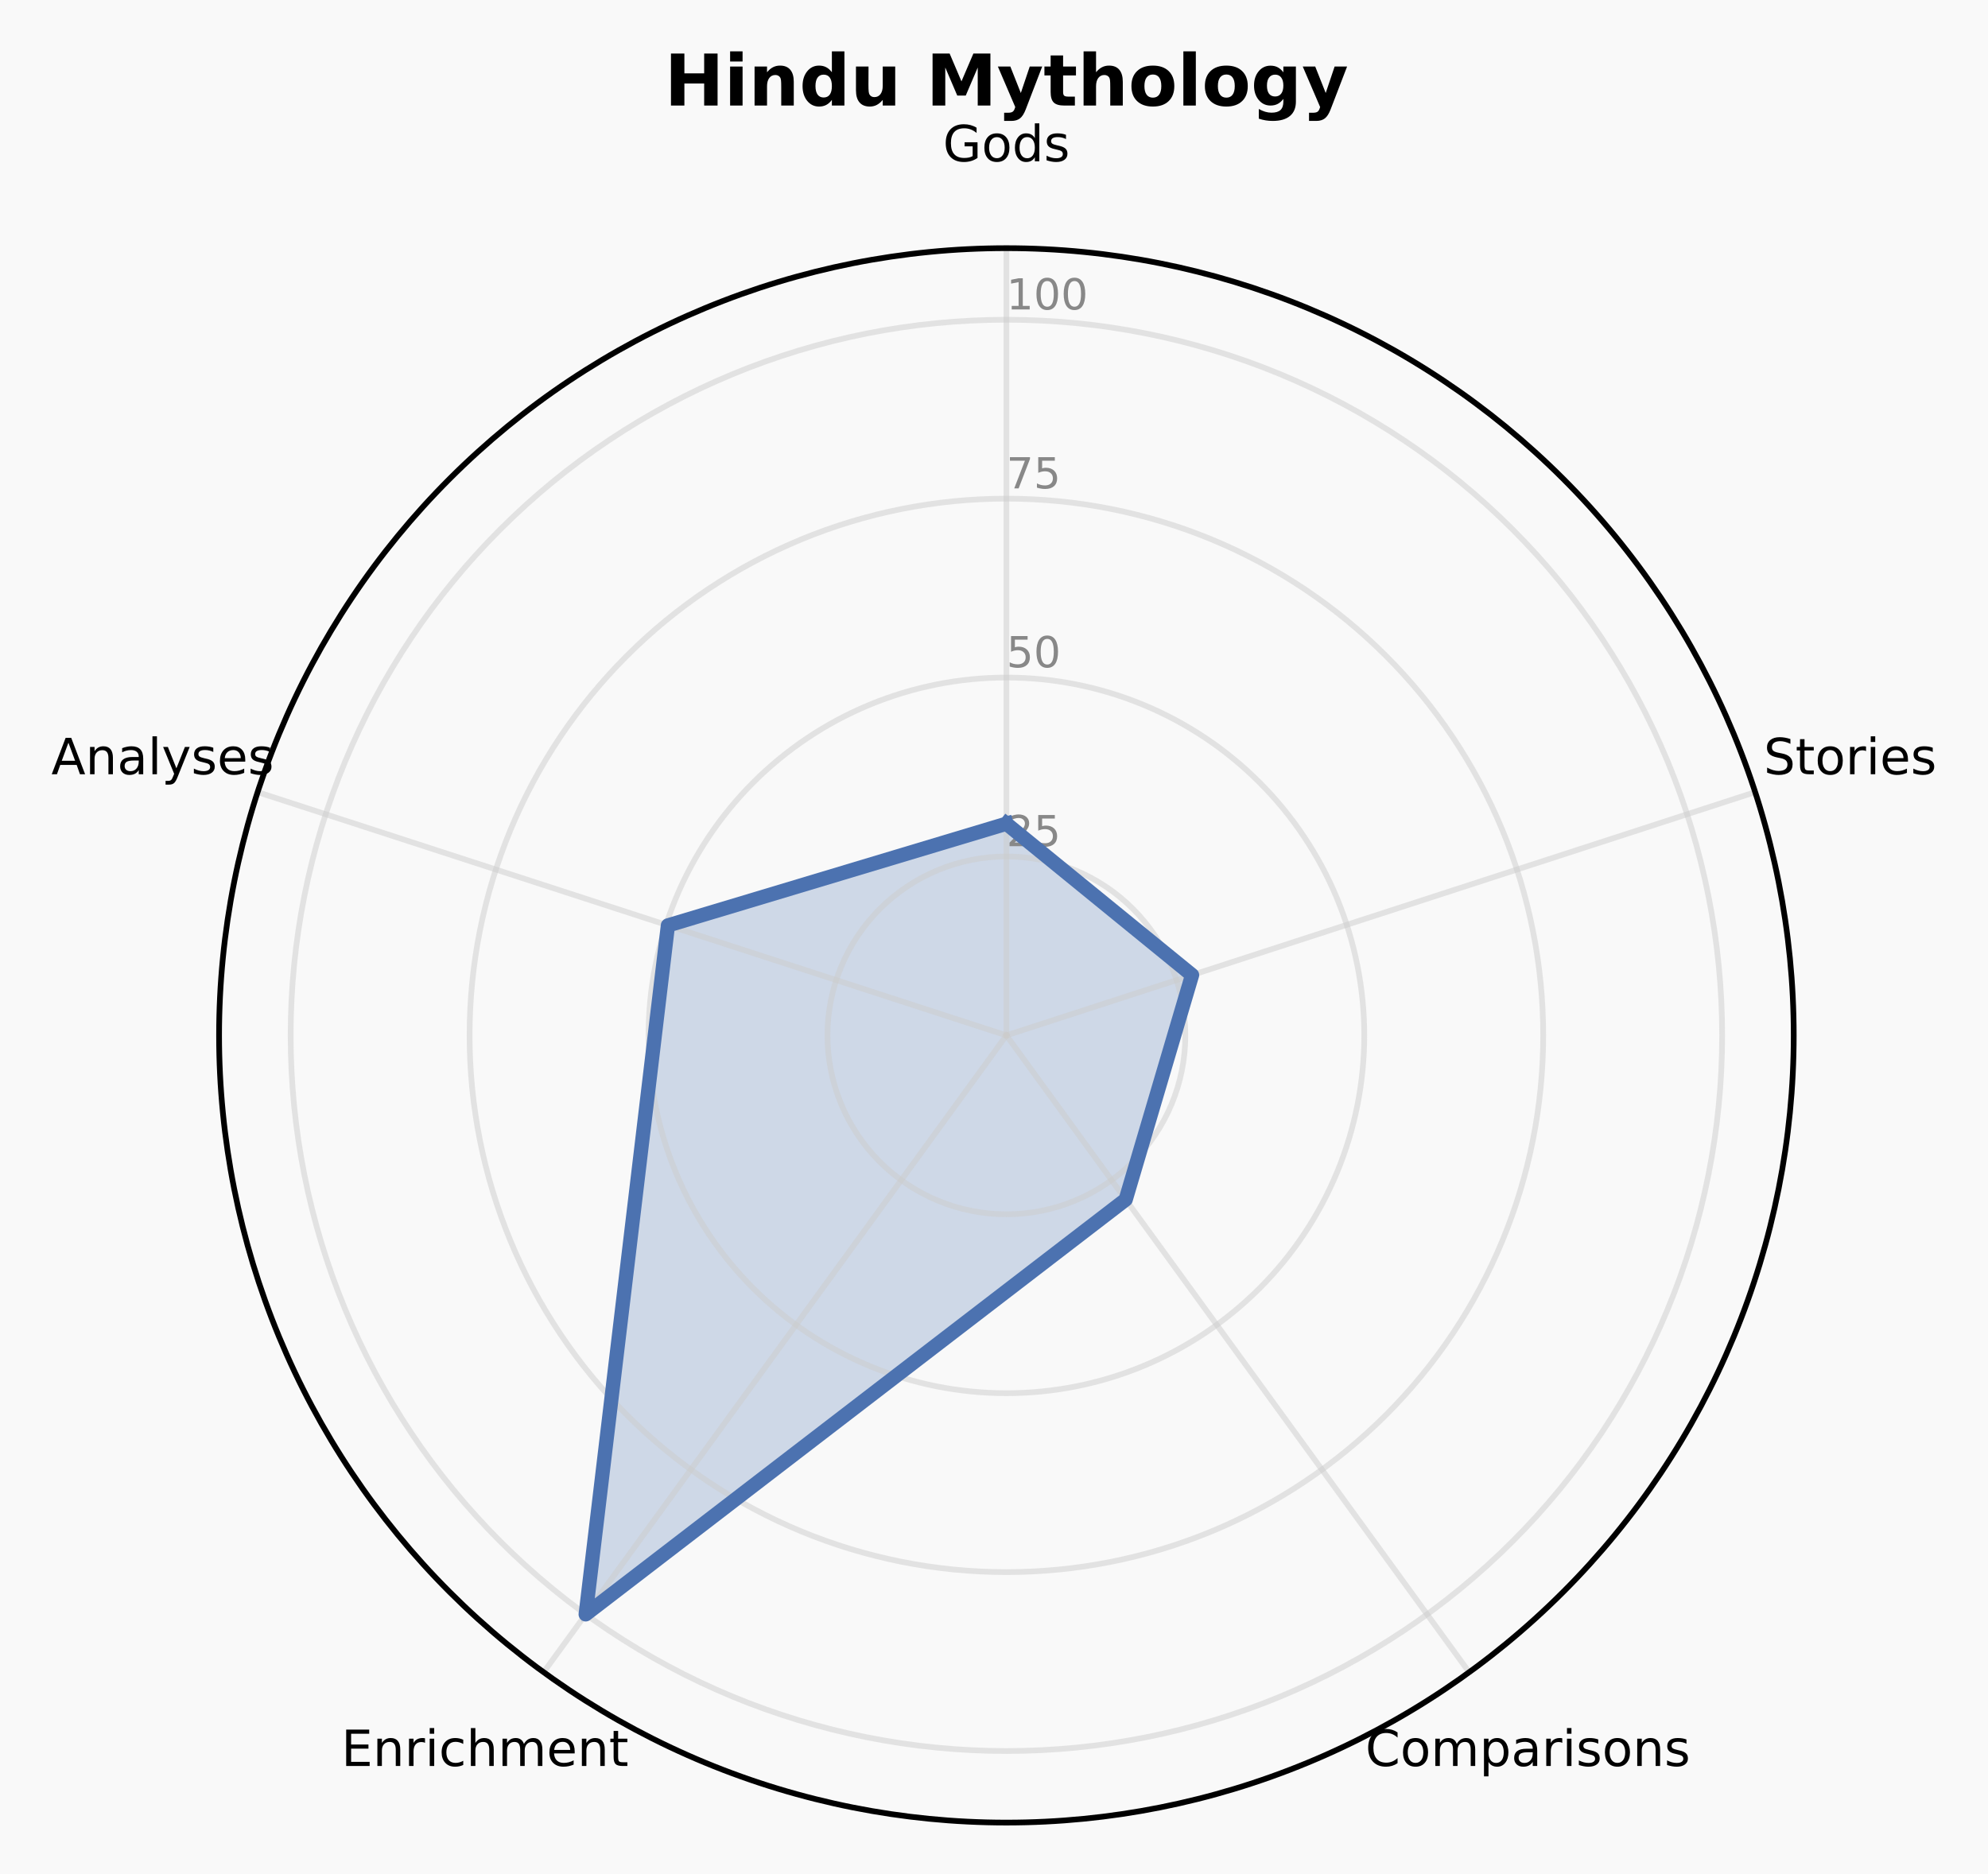
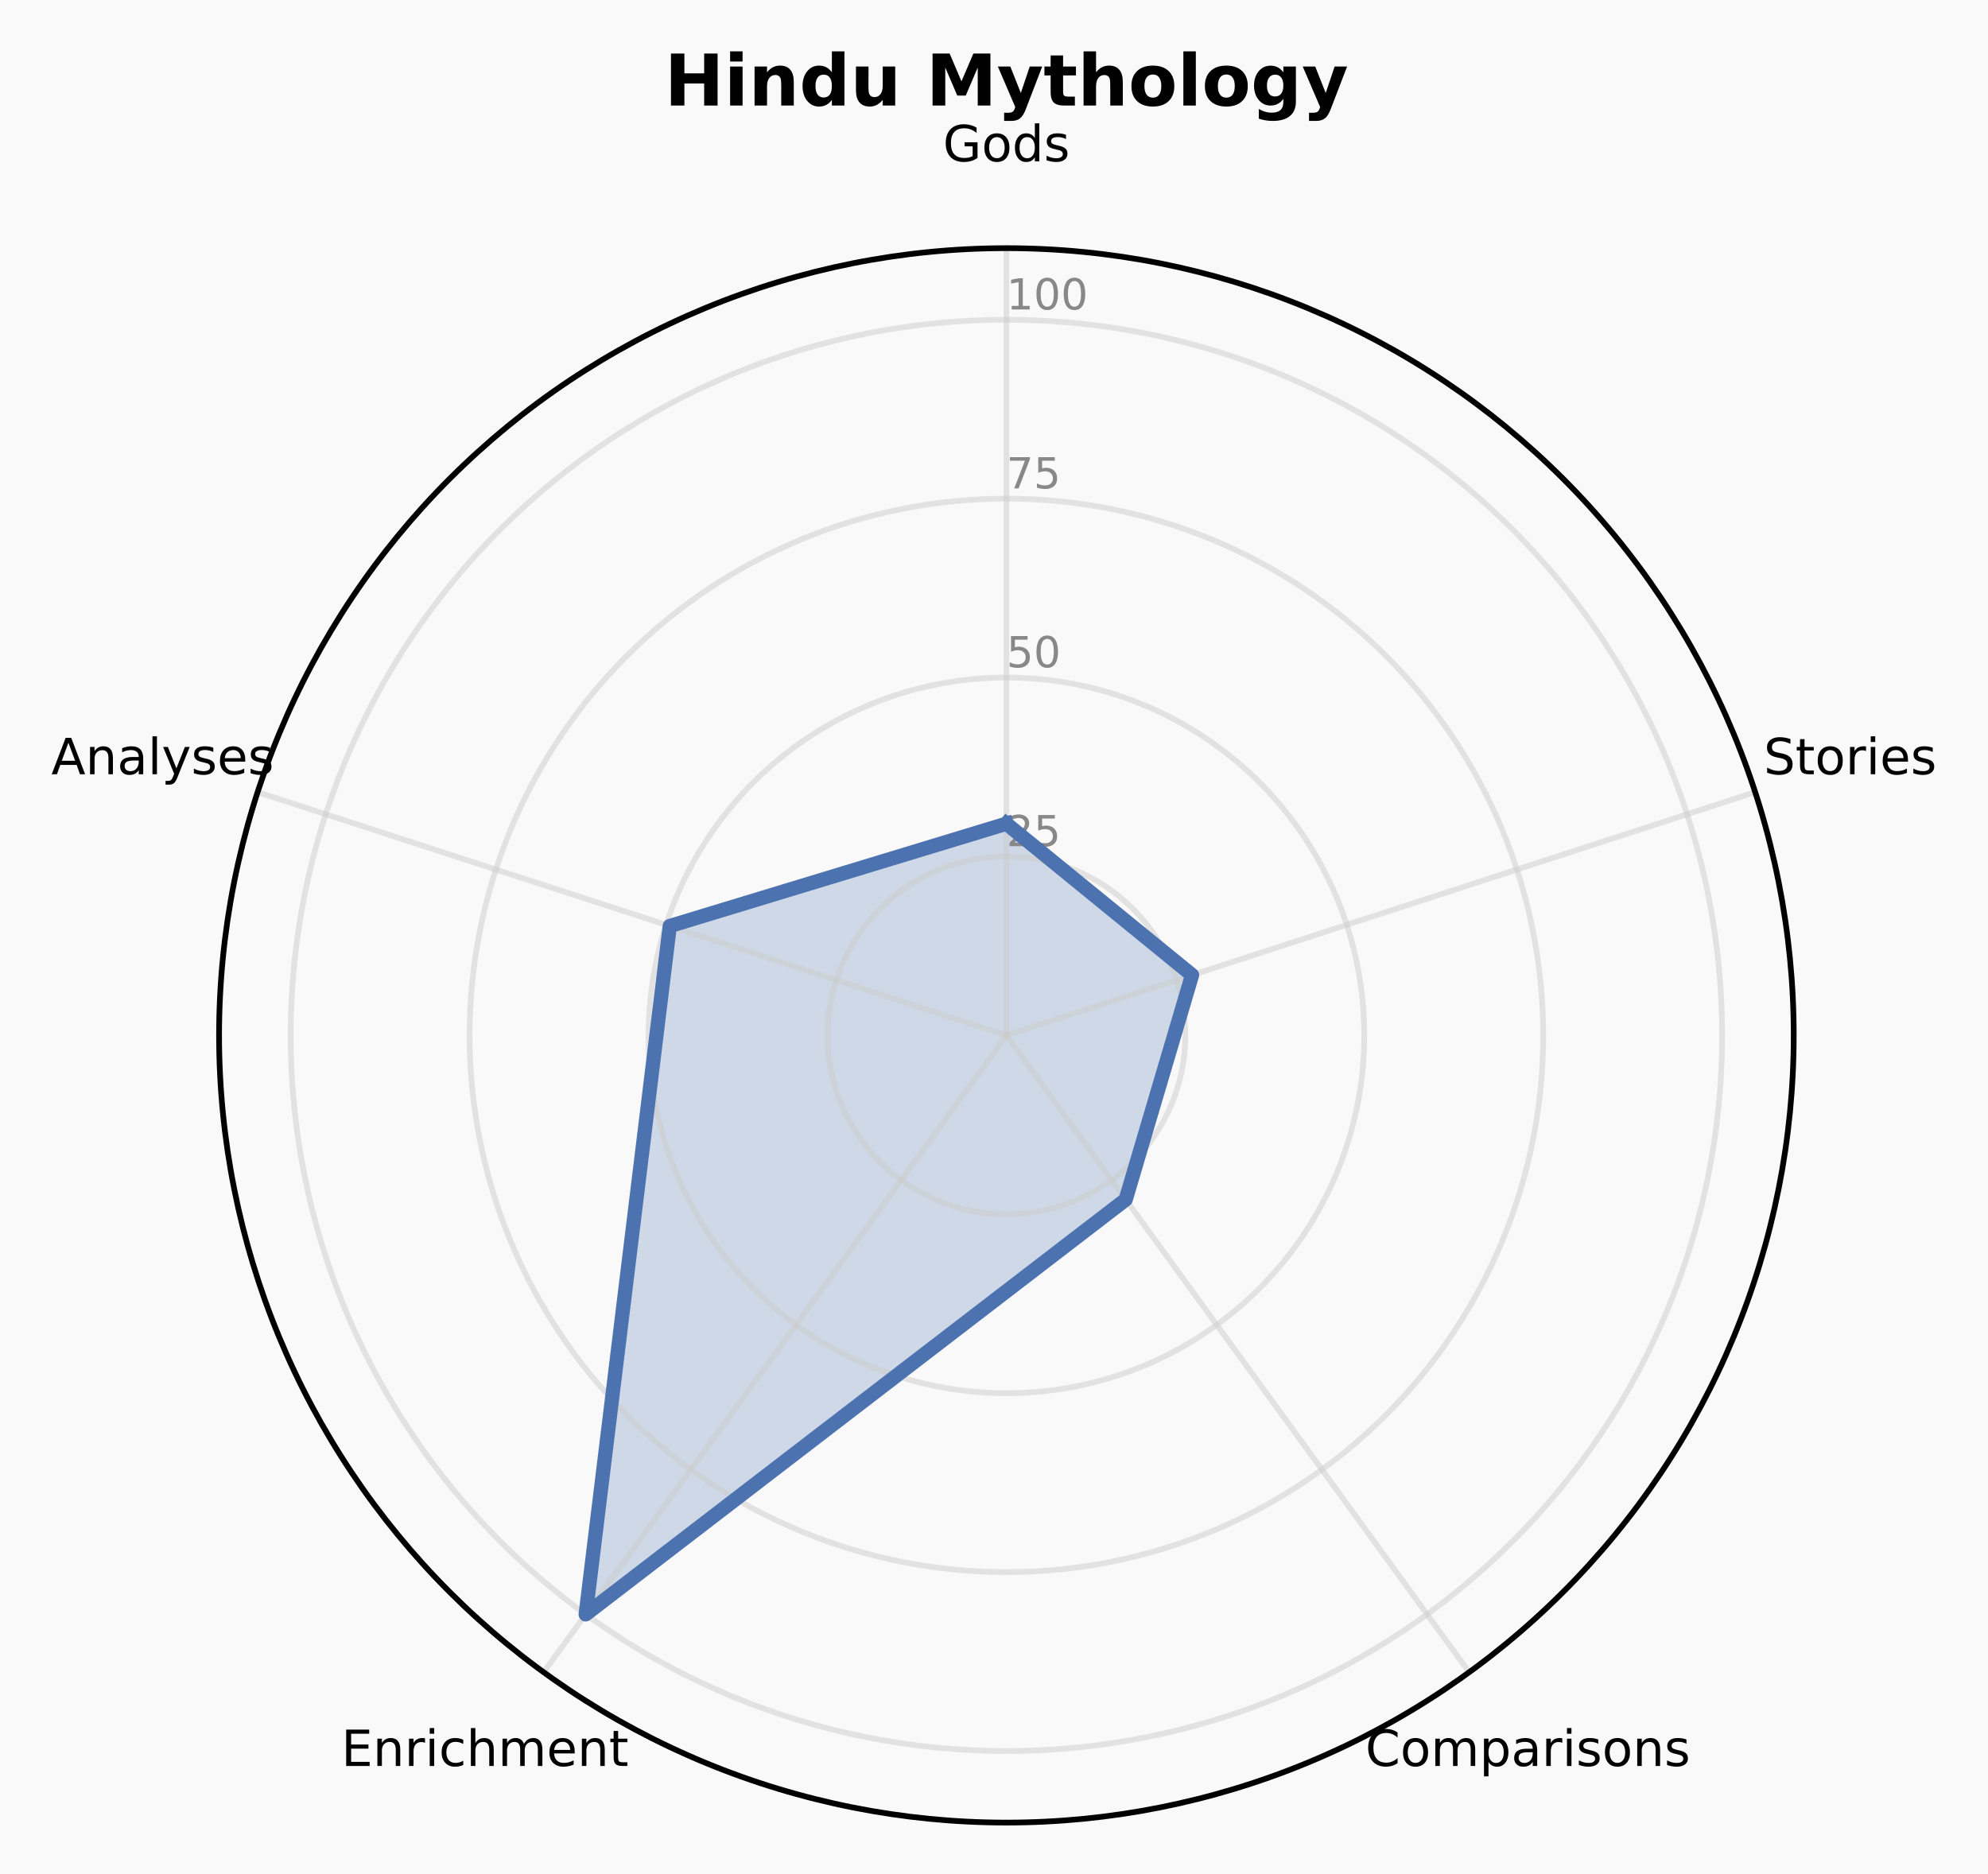
<svg xmlns="http://www.w3.org/2000/svg" xmlns:xlink="http://www.w3.org/1999/xlink" width="278.709pt" height="262.758pt" viewBox="0 0 278.709 262.758" version="1.1">
  <defs>
    <style type="text/css">*{stroke-linejoin: round; stroke-linecap: butt}</style>
  </defs>
  <g id="figure_1">
    <g id="patch_1">
      <path d="M 0 262.758  L 278.709 262.758  L 278.709 0  L 0 0  z " style="fill: #f9f9f9" />
    </g>
    <g id="axes_1">
      <g id="patch_2">
        <path d="M 251.473 145.178  C 251.473 130.683 248.618 116.329 243.071 102.938  C 237.524 89.546 229.393 77.377 219.143 67.128  C 208.894 56.878 196.725 48.748 183.334 43.201  C 169.942 37.654 155.588 34.798 141.093 34.798  C 126.598 34.798 112.244 37.654 98.853 43.201  C 85.461 48.748 73.293 56.878 63.043 67.128  C 52.794 77.377 44.663 89.546 39.116 102.938  C 33.569 116.329 30.714 130.683 30.714 145.178  C 30.714 159.673 33.569 174.027 39.116 187.418  C 44.663 200.81 52.794 212.979 63.043 223.228  C 73.293 233.478 85.461 241.609 98.853 247.155  C 112.244 252.702 126.598 255.558 141.093 255.558  C 155.588 255.558 169.942 252.702 183.334 247.155  C 196.725 241.609 208.894 233.478 219.143 223.228  C 229.393 212.979 237.524 200.81 243.071 187.418  C 248.618 174.027 251.473 159.673 251.473 145.178  M 141.093 145.178  C 141.093 145.178 141.093 145.178 141.093 145.178  C 141.093 145.178 141.093 145.178 141.093 145.178  C 141.093 145.178 141.093 145.178 141.093 145.178  C 141.093 145.178 141.093 145.178 141.093 145.178  C 141.093 145.178 141.093 145.178 141.093 145.178  C 141.093 145.178 141.093 145.178 141.093 145.178  C 141.093 145.178 141.093 145.178 141.093 145.178  C 141.093 145.178 141.093 145.178 141.093 145.178  C 141.093 145.178 141.093 145.178 141.093 145.178  C 141.093 145.178 141.093 145.178 141.093 145.178  C 141.093 145.178 141.093 145.178 141.093 145.178  C 141.093 145.178 141.093 145.178 141.093 145.178  C 141.093 145.178 141.093 145.178 141.093 145.178  C 141.093 145.178 141.093 145.178 141.093 145.178  C 141.093 145.178 141.093 145.178 141.093 145.178  C 141.093 145.178 141.093 145.178 141.093 145.178  z " style="fill: #f9f9f9" />
      </g>
      <g id="patch_3">
-         <path d="M 141.093 115.498  L 167.121 136.721  L 157.819 168.199  L 82.112 226.359  L 93.64 129.76  z " clip-path="url(#p9c1ec8822e)" style="fill: #4c72b0; opacity: 0.25; stroke: #4c72b0; stroke-linejoin: miter" />
+         <path d="M 141.093 115.498  L 167.121 136.721  L 157.819 168.199  L 82.112 226.359  L 93.901 129.844  z " clip-path="url(#p429cdd8baf)" style="fill: #4c72b0; opacity: 0.25; stroke: #4c72b0; stroke-linejoin: miter" />
      </g>
      <g id="matplotlib.axis_1">
        <g id="xtick_1">
          <g id="line2d_1">
-             <path d="M 141.093 145.178  L 141.093 34.798  " clip-path="url(#p9c1ec8822e)" style="fill: none; stroke: #cccccc; stroke-opacity: 0.5; stroke-width: 0.8; stroke-linecap: square" />
+             <path d="M 141.093 145.178  L 141.093 34.798  " clip-path="url(#p429cdd8baf)" style="fill: none; stroke: #cccccc; stroke-opacity: 0.5; stroke-width: 0.8; stroke-linecap: square" />
          </g>
          <g id="text_1">
            <g transform="translate(132.1945 22.61707) scale(0.07 -0.07)">
              <defs>
                <path id="DejaVuSans-2a" d="M 3809 666  L 3809 1919  L 2778 1919  L 2778 2438  L 4434 2438  L 4434 434  Q 4069 175 3628 42  Q 3188 -91 2688 -91  Q 1594 -91 976 548  Q 359 1188 359 2328  Q 359 3472 976 4111  Q 1594 4750 2688 4750  Q 3144 4750 3555 4637  Q 3966 4525 4313 4306  L 4313 3634  Q 3963 3931 3569 4081  Q 3175 4231 2741 4231  Q 1884 4231 1454 3753  Q 1025 3275 1025 2328  Q 1025 1384 1454 906  Q 1884 428 2741 428  Q 3075 428 3337 486  Q 3600 544 3809 666  z " transform="scale(0.015625)" />
                <path id="DejaVuSans-52" d="M 1959 3097  Q 1497 3097 1228 2736  Q 959 2375 959 1747  Q 959 1119 1226 758  Q 1494 397 1959 397  Q 2419 397 2687 759  Q 2956 1122 2956 1747  Q 2956 2369 2687 2733  Q 2419 3097 1959 3097  z M 1959 3584  Q 2709 3584 3137 3096  Q 3566 2609 3566 1747  Q 3566 888 3137 398  Q 2709 -91 1959 -91  Q 1206 -91 779 398  Q 353 888 353 1747  Q 353 2609 779 3096  Q 1206 3584 1959 3584  z " transform="scale(0.015625)" />
                <path id="DejaVuSans-47" d="M 2906 2969  L 2906 4863  L 3481 4863  L 3481 0  L 2906 0  L 2906 525  Q 2725 213 2448 61  Q 2172 -91 1784 -91  Q 1150 -91 751 415  Q 353 922 353 1747  Q 353 2572 751 3078  Q 1150 3584 1784 3584  Q 2172 3584 2448 3432  Q 2725 3281 2906 2969  z M 947 1747  Q 947 1113 1208 752  Q 1469 391 1925 391  Q 2381 391 2643 752  Q 2906 1113 2906 1747  Q 2906 2381 2643 2742  Q 2381 3103 1925 3103  Q 1469 3103 1208 2742  Q 947 2381 947 1747  z " transform="scale(0.015625)" />
                <path id="DejaVuSans-56" d="M 2834 3397  L 2834 2853  Q 2591 2978 2328 3040  Q 2066 3103 1784 3103  Q 1356 3103 1142 2972  Q 928 2841 928 2578  Q 928 2378 1081 2264  Q 1234 2150 1697 2047  L 1894 2003  Q 2506 1872 2764 1633  Q 3022 1394 3022 966  Q 3022 478 2636 193  Q 2250 -91 1575 -91  Q 1294 -91 989 -36  Q 684 19 347 128  L 347 722  Q 666 556 975 473  Q 1284 391 1588 391  Q 1994 391 2212 530  Q 2431 669 2431 922  Q 2431 1156 2273 1281  Q 2116 1406 1581 1522  L 1381 1569  Q 847 1681 609 1914  Q 372 2147 372 2553  Q 372 3047 722 3315  Q 1072 3584 1716 3584  Q 2034 3584 2315 3537  Q 2597 3491 2834 3397  z " transform="scale(0.015625)" />
              </defs>
              <use xlink:href="#DejaVuSans-2a" />
              <use xlink:href="#DejaVuSans-52" transform="translate(77.48438 0)" />
              <use xlink:href="#DejaVuSans-47" transform="translate(138.6719 0)" />
              <use xlink:href="#DejaVuSans-56" transform="translate(202.1562 0)" />
            </g>
          </g>
        </g>
        <g id="xtick_2">
          <g id="line2d_2">
-             <path d="M 141.093 145.178  L 246.07 111.069  " clip-path="url(#p9c1ec8822e)" style="fill: none; stroke: #cccccc; stroke-opacity: 0.5; stroke-width: 0.8; stroke-linecap: square" />
+             <path d="M 141.093 145.178  L 246.07 111.069  " clip-path="url(#p429cdd8baf)" style="fill: none; stroke: #cccccc; stroke-opacity: 0.5; stroke-width: 0.8; stroke-linecap: square" />
          </g>
          <g id="text_2">
            <g transform="translate(247.2616 108.5613) scale(0.07 -0.07)">
              <defs>
                <path id="DejaVuSans-36" d="M 3425 4513  L 3425 3897  Q 3066 4069 2747 4153  Q 2428 4238 2131 4238  Q 1616 4238 1336 4038  Q 1056 3838 1056 3469  Q 1056 3159 1242 3001  Q 1428 2844 1947 2747  L 2328 2669  Q 3034 2534 3370 2195  Q 3706 1856 3706 1288  Q 3706 609 3251 259  Q 2797 -91 1919 -91  Q 1588 -91 1214 -16  Q 841 59 441 206  L 441 856  Q 825 641 1194 531  Q 1563 422 1919 422  Q 2459 422 2753 634  Q 3047 847 3047 1241  Q 3047 1584 2836 1778  Q 2625 1972 2144 2069  L 1759 2144  Q 1053 2284 737 2584  Q 422 2884 422 3419  Q 422 4038 858 4394  Q 1294 4750 2059 4750  Q 2388 4750 2728 4690  Q 3069 4631 3425 4513  z " transform="scale(0.015625)" />
                <path id="DejaVuSans-57" d="M 1172 4494  L 1172 3500  L 2356 3500  L 2356 3053  L 1172 3053  L 1172 1153  Q 1172 725 1289 603  Q 1406 481 1766 481  L 2356 481  L 2356 0  L 1766 0  Q 1100 0 847 248  Q 594 497 594 1153  L 594 3053  L 172 3053  L 172 3500  L 594 3500  L 594 4494  L 1172 4494  z " transform="scale(0.015625)" />
                <path id="DejaVuSans-55" d="M 2631 2963  Q 2534 3019 2420 3045  Q 2306 3072 2169 3072  Q 1681 3072 1420 2755  Q 1159 2438 1159 1844  L 1159 0  L 581 0  L 581 3500  L 1159 3500  L 1159 2956  Q 1341 3275 1631 3429  Q 1922 3584 2338 3584  Q 2397 3584 2469 3576  Q 2541 3569 2628 3553  L 2631 2963  z " transform="scale(0.015625)" />
                <path id="DejaVuSans-4c" d="M 603 3500  L 1178 3500  L 1178 0  L 603 0  L 603 3500  z M 603 4863  L 1178 4863  L 1178 4134  L 603 4134  L 603 4863  z " transform="scale(0.015625)" />
                <path id="DejaVuSans-48" d="M 3597 1894  L 3597 1613  L 953 1613  Q 991 1019 1311 708  Q 1631 397 2203 397  Q 2534 397 2845 478  Q 3156 559 3463 722  L 3463 178  Q 3153 47 2828 -22  Q 2503 -91 2169 -91  Q 1331 -91 842 396  Q 353 884 353 1716  Q 353 2575 817 3079  Q 1281 3584 2069 3584  Q 2775 3584 3186 3129  Q 3597 2675 3597 1894  z M 3022 2063  Q 3016 2534 2758 2815  Q 2500 3097 2075 3097  Q 1594 3097 1305 2825  Q 1016 2553 972 2059  L 3022 2063  z " transform="scale(0.015625)" />
              </defs>
              <use xlink:href="#DejaVuSans-36" />
              <use xlink:href="#DejaVuSans-57" transform="translate(63.48438 0)" />
              <use xlink:href="#DejaVuSans-52" transform="translate(102.6875 0)" />
              <use xlink:href="#DejaVuSans-55" transform="translate(163.875 0)" />
              <use xlink:href="#DejaVuSans-4c" transform="translate(204.9844 0)" />
              <use xlink:href="#DejaVuSans-48" transform="translate(232.7656 0)" />
              <use xlink:href="#DejaVuSans-56" transform="translate(294.2969 0)" />
            </g>
          </g>
        </g>
        <g id="xtick_3">
          <g id="line2d_3">
-             <path d="M 141.093 145.178  L 205.973 234.477  " clip-path="url(#p9c1ec8822e)" style="fill: none; stroke: #cccccc; stroke-opacity: 0.5; stroke-width: 0.8; stroke-linecap: square" />
+             <path d="M 141.093 145.178  L 205.973 234.477  " clip-path="url(#p429cdd8baf)" style="fill: none; stroke: #cccccc; stroke-opacity: 0.5; stroke-width: 0.8; stroke-linecap: square" />
          </g>
          <g id="text_3">
            <g transform="translate(191.4228 247.6219) scale(0.07 -0.07)">
              <defs>
                <path id="DejaVuSans-26" d="M 4122 4306  L 4122 3641  Q 3803 3938 3442 4084  Q 3081 4231 2675 4231  Q 1875 4231 1450 3742  Q 1025 3253 1025 2328  Q 1025 1406 1450 917  Q 1875 428 2675 428  Q 3081 428 3442 575  Q 3803 722 4122 1019  L 4122 359  Q 3791 134 3420 21  Q 3050 -91 2638 -91  Q 1578 -91 968 557  Q 359 1206 359 2328  Q 359 3453 968 4101  Q 1578 4750 2638 4750  Q 3056 4750 3426 4639  Q 3797 4528 4122 4306  z " transform="scale(0.015625)" />
                <path id="DejaVuSans-50" d="M 3328 2828  Q 3544 3216 3844 3400  Q 4144 3584 4550 3584  Q 5097 3584 5394 3201  Q 5691 2819 5691 2113  L 5691 0  L 5113 0  L 5113 2094  Q 5113 2597 4934 2840  Q 4756 3084 4391 3084  Q 3944 3084 3684 2787  Q 3425 2491 3425 1978  L 3425 0  L 2847 0  L 2847 2094  Q 2847 2600 2669 2842  Q 2491 3084 2119 3084  Q 1678 3084 1418 2786  Q 1159 2488 1159 1978  L 1159 0  L 581 0  L 581 3500  L 1159 3500  L 1159 2956  Q 1356 3278 1631 3431  Q 1906 3584 2284 3584  Q 2666 3584 2933 3390  Q 3200 3197 3328 2828  z " transform="scale(0.015625)" />
                <path id="DejaVuSans-53" d="M 1159 525  L 1159 -1331  L 581 -1331  L 581 3500  L 1159 3500  L 1159 2969  Q 1341 3281 1617 3432  Q 1894 3584 2278 3584  Q 2916 3584 3314 3078  Q 3713 2572 3713 1747  Q 3713 922 3314 415  Q 2916 -91 2278 -91  Q 1894 -91 1617 61  Q 1341 213 1159 525  z M 3116 1747  Q 3116 2381 2855 2742  Q 2594 3103 2138 3103  Q 1681 3103 1420 2742  Q 1159 2381 1159 1747  Q 1159 1113 1420 752  Q 1681 391 2138 391  Q 2594 391 2855 752  Q 3116 1113 3116 1747  z " transform="scale(0.015625)" />
                <path id="DejaVuSans-44" d="M 2194 1759  Q 1497 1759 1228 1600  Q 959 1441 959 1056  Q 959 750 1161 570  Q 1363 391 1709 391  Q 2188 391 2477 730  Q 2766 1069 2766 1631  L 2766 1759  L 2194 1759  z M 3341 1997  L 3341 0  L 2766 0  L 2766 531  Q 2569 213 2275 61  Q 1981 -91 1556 -91  Q 1019 -91 701 211  Q 384 513 384 1019  Q 384 1609 779 1909  Q 1175 2209 1959 2209  L 2766 2209  L 2766 2266  Q 2766 2663 2505 2880  Q 2244 3097 1772 3097  Q 1472 3097 1187 3025  Q 903 2953 641 2809  L 641 3341  Q 956 3463 1253 3523  Q 1550 3584 1831 3584  Q 2591 3584 2966 3190  Q 3341 2797 3341 1997  z " transform="scale(0.015625)" />
                <path id="DejaVuSans-51" d="M 3513 2113  L 3513 0  L 2938 0  L 2938 2094  Q 2938 2591 2744 2837  Q 2550 3084 2163 3084  Q 1697 3084 1428 2787  Q 1159 2491 1159 1978  L 1159 0  L 581 0  L 581 3500  L 1159 3500  L 1159 2956  Q 1366 3272 1645 3428  Q 1925 3584 2291 3584  Q 2894 3584 3203 3211  Q 3513 2838 3513 2113  z " transform="scale(0.015625)" />
              </defs>
              <use xlink:href="#DejaVuSans-26" />
              <use xlink:href="#DejaVuSans-52" transform="translate(69.82812 0)" />
              <use xlink:href="#DejaVuSans-50" transform="translate(131.0156 0)" />
              <use xlink:href="#DejaVuSans-53" transform="translate(228.4219 0)" />
              <use xlink:href="#DejaVuSans-44" transform="translate(291.9062 0)" />
              <use xlink:href="#DejaVuSans-55" transform="translate(353.1875 0)" />
              <use xlink:href="#DejaVuSans-4c" transform="translate(394.2969 0)" />
              <use xlink:href="#DejaVuSans-56" transform="translate(422.0781 0)" />
              <use xlink:href="#DejaVuSans-52" transform="translate(474.1719 0)" />
              <use xlink:href="#DejaVuSans-51" transform="translate(535.3594 0)" />
              <use xlink:href="#DejaVuSans-56" transform="translate(598.7344 0)" />
            </g>
          </g>
        </g>
        <g id="xtick_4">
          <g id="line2d_4">
-             <path d="M 141.093 145.178  L 76.214 234.477  " clip-path="url(#p9c1ec8822e)" style="fill: none; stroke: #cccccc; stroke-opacity: 0.5; stroke-width: 0.8; stroke-linecap: square" />
+             <path d="M 141.093 145.178  L 76.214 234.477  " clip-path="url(#p429cdd8baf)" style="fill: none; stroke: #cccccc; stroke-opacity: 0.5; stroke-width: 0.8; stroke-linecap: square" />
          </g>
          <g id="text_4">
            <g transform="translate(47.8483 247.6219) scale(0.07 -0.07)">
              <defs>
                <path id="DejaVuSans-28" d="M 628 4666  L 3578 4666  L 3578 4134  L 1259 4134  L 1259 2753  L 3481 2753  L 3481 2222  L 1259 2222  L 1259 531  L 3634 531  L 3634 0  L 628 0  L 628 4666  z " transform="scale(0.015625)" />
                <path id="DejaVuSans-46" d="M 3122 3366  L 3122 2828  Q 2878 2963 2633 3030  Q 2388 3097 2138 3097  Q 1578 3097 1268 2742  Q 959 2388 959 1747  Q 959 1106 1268 751  Q 1578 397 2138 397  Q 2388 397 2633 464  Q 2878 531 3122 666  L 3122 134  Q 2881 22 2623 -34  Q 2366 -91 2075 -91  Q 1284 -91 818 406  Q 353 903 353 1747  Q 353 2603 823 3093  Q 1294 3584 2113 3584  Q 2378 3584 2631 3529  Q 2884 3475 3122 3366  z " transform="scale(0.015625)" />
                <path id="DejaVuSans-4b" d="M 3513 2113  L 3513 0  L 2938 0  L 2938 2094  Q 2938 2591 2744 2837  Q 2550 3084 2163 3084  Q 1697 3084 1428 2787  Q 1159 2491 1159 1978  L 1159 0  L 581 0  L 581 4863  L 1159 4863  L 1159 2956  Q 1366 3272 1645 3428  Q 1925 3584 2291 3584  Q 2894 3584 3203 3211  Q 3513 2838 3513 2113  z " transform="scale(0.015625)" />
              </defs>
              <use xlink:href="#DejaVuSans-28" />
              <use xlink:href="#DejaVuSans-51" transform="translate(63.1875 0)" />
              <use xlink:href="#DejaVuSans-55" transform="translate(126.5625 0)" />
              <use xlink:href="#DejaVuSans-4c" transform="translate(167.6719 0)" />
              <use xlink:href="#DejaVuSans-46" transform="translate(195.4531 0)" />
              <use xlink:href="#DejaVuSans-4b" transform="translate(250.4375 0)" />
              <use xlink:href="#DejaVuSans-50" transform="translate(313.8125 0)" />
              <use xlink:href="#DejaVuSans-48" transform="translate(411.2188 0)" />
              <use xlink:href="#DejaVuSans-51" transform="translate(472.75 0)" />
              <use xlink:href="#DejaVuSans-57" transform="translate(536.125 0)" />
            </g>
          </g>
        </g>
        <g id="xtick_5">
          <g id="line2d_5">
-             <path d="M 141.093 145.178  L 36.116 111.069  " clip-path="url(#p9c1ec8822e)" style="fill: none; stroke: #cccccc; stroke-opacity: 0.5; stroke-width: 0.8; stroke-linecap: square" />
+             <path d="M 141.093 145.178  L 36.116 111.069  " clip-path="url(#p429cdd8baf)" style="fill: none; stroke: #cccccc; stroke-opacity: 0.5; stroke-width: 0.8; stroke-linecap: square" />
          </g>
          <g id="text_5">
            <g transform="translate(7.2 108.5613) scale(0.07 -0.07)">
              <defs>
                <path id="DejaVuSans-24" d="M 2188 4044  L 1331 1722  L 3047 1722  L 2188 4044  z M 1831 4666  L 2547 4666  L 4325 0  L 3669 0  L 3244 1197  L 1141 1197  L 716 0  L 50 0  L 1831 4666  z " transform="scale(0.015625)" />
                <path id="DejaVuSans-4f" d="M 603 4863  L 1178 4863  L 1178 0  L 603 0  L 603 4863  z " transform="scale(0.015625)" />
                <path id="DejaVuSans-5c" d="M 2059 -325  Q 1816 -950 1584 -1140  Q 1353 -1331 966 -1331  L 506 -1331  L 506 -850  L 844 -850  Q 1081 -850 1212 -737  Q 1344 -625 1503 -206  L 1606 56  L 191 3500  L 800 3500  L 1894 763  L 2988 3500  L 3597 3500  L 2059 -325  z " transform="scale(0.015625)" />
              </defs>
              <use xlink:href="#DejaVuSans-24" />
              <use xlink:href="#DejaVuSans-51" transform="translate(68.40625 0)" />
              <use xlink:href="#DejaVuSans-44" transform="translate(131.7812 0)" />
              <use xlink:href="#DejaVuSans-4f" transform="translate(193.0625 0)" />
              <use xlink:href="#DejaVuSans-5c" transform="translate(220.8438 0)" />
              <use xlink:href="#DejaVuSans-56" transform="translate(280.0312 0)" />
              <use xlink:href="#DejaVuSans-48" transform="translate(332.125 0)" />
              <use xlink:href="#DejaVuSans-56" transform="translate(393.6562 0)" />
            </g>
          </g>
        </g>
      </g>
      <g id="matplotlib.axis_2">
        <g id="ytick_1">
          <g id="line2d_6">
-             <path d="M 141.093 120.092  C 144.388 120.092 147.65 120.741 150.693 122.001  C 153.737 123.262 156.503 125.11 158.832 127.439  C 161.161 129.769 163.009 132.534 164.27 135.578  C 165.531 138.621 166.18 141.884 166.18 145.178  C 166.18 148.472 165.531 151.735 164.27 154.778  C 163.009 157.822 161.161 160.587 158.832 162.917  C 156.503 165.246 153.737 167.094 150.693 168.355  C 147.65 169.615 144.388 170.264 141.093 170.264  C 137.799 170.264 134.537 169.615 131.493 168.355  C 128.45 167.094 125.684 165.246 123.355 162.917  C 121.025 160.587 119.177 157.822 117.917 154.778  C 116.656 151.735 116.007 148.472 116.007 145.178  C 116.007 141.884 116.656 138.621 117.917 135.578  C 119.177 132.534 121.025 129.769 123.355 127.439  C 125.684 125.11 128.45 123.262 131.493 122.001  C 134.537 120.741 137.799 120.092 141.093 120.092  " clip-path="url(#p9c1ec8822e)" style="fill: none; stroke: #cccccc; stroke-opacity: 0.5; stroke-width: 0.8; stroke-linecap: square" />
+             <path d="M 141.093 120.092  C 144.388 120.092 147.65 120.741 150.693 122.001  C 153.737 123.262 156.503 125.11 158.832 127.439  C 161.161 129.769 163.009 132.534 164.27 135.578  C 165.531 138.621 166.18 141.884 166.18 145.178  C 166.18 148.472 165.531 151.735 164.27 154.778  C 163.009 157.822 161.161 160.587 158.832 162.917  C 156.503 165.246 153.737 167.094 150.693 168.355  C 147.65 169.615 144.388 170.264 141.093 170.264  C 137.799 170.264 134.537 169.615 131.493 168.355  C 128.45 167.094 125.684 165.246 123.355 162.917  C 121.025 160.587 119.177 157.822 117.917 154.778  C 116.656 151.735 116.007 148.472 116.007 145.178  C 116.007 141.884 116.656 138.621 117.917 135.578  C 119.177 132.534 121.025 129.769 123.355 127.439  C 125.684 125.11 128.45 123.262 131.493 122.001  C 134.537 120.741 137.799 120.092 141.093 120.092  " clip-path="url(#p429cdd8baf)" style="fill: none; stroke: #cccccc; stroke-opacity: 0.5; stroke-width: 0.8; stroke-linecap: square" />
          </g>
          <g id="text_6">
            <g style="fill: #888888" transform="translate(141.0933 118.6504) scale(0.06 -0.06)">
              <defs>
                <path id="DejaVuSans-15" d="M 1228 531  L 3431 531  L 3431 0  L 469 0  L 469 531  Q 828 903 1448 1529  Q 2069 2156 2228 2338  Q 2531 2678 2651 2914  Q 2772 3150 2772 3378  Q 2772 3750 2511 3984  Q 2250 4219 1831 4219  Q 1534 4219 1204 4116  Q 875 4013 500 3803  L 500 4441  Q 881 4594 1212 4672  Q 1544 4750 1819 4750  Q 2544 4750 2975 4387  Q 3406 4025 3406 3419  Q 3406 3131 3298 2873  Q 3191 2616 2906 2266  Q 2828 2175 2409 1742  Q 1991 1309 1228 531  z " transform="scale(0.015625)" />
                <path id="DejaVuSans-18" d="M 691 4666  L 3169 4666  L 3169 4134  L 1269 4134  L 1269 2991  Q 1406 3038 1543 3061  Q 1681 3084 1819 3084  Q 2600 3084 3056 2656  Q 3513 2228 3513 1497  Q 3513 744 3044 326  Q 2575 -91 1722 -91  Q 1428 -91 1123 -41  Q 819 9 494 109  L 494 744  Q 775 591 1075 516  Q 1375 441 1709 441  Q 2250 441 2565 725  Q 2881 1009 2881 1497  Q 2881 1984 2565 2268  Q 2250 2553 1709 2553  Q 1456 2553 1204 2497  Q 953 2441 691 2322  L 691 4666  z " transform="scale(0.015625)" />
              </defs>
              <use xlink:href="#DejaVuSans-15" />
              <use xlink:href="#DejaVuSans-18" transform="translate(63.625 0)" />
            </g>
          </g>
        </g>
        <g id="ytick_2">
          <g id="line2d_7">
-             <path d="M 141.093 95.005  C 147.682 95.005 154.206 96.303 160.293 98.825  C 166.381 101.346 171.912 105.042 176.571 109.701  C 181.229 114.36 184.925 119.891 187.447 125.978  C 189.968 132.065 191.266 138.589 191.266 145.178  C 191.266 151.767 189.968 158.291 187.447 164.378  C 184.925 170.465 181.229 175.997 176.571 180.655  C 171.912 185.314 166.381 189.01 160.293 191.531  C 154.206 194.053 147.682 195.351 141.093 195.351  C 134.505 195.351 127.98 194.053 121.893 191.531  C 115.806 189.01 110.275 185.314 105.616 180.655  C 100.957 175.997 97.261 170.465 94.74 164.378  C 92.219 158.291 90.921 151.767 90.921 145.178  C 90.921 138.589 92.219 132.065 94.74 125.978  C 97.261 119.891 100.957 114.36 105.616 109.701  C 110.275 105.042 115.806 101.346 121.893 98.825  C 127.98 96.303 134.505 95.005 141.093 95.005  " clip-path="url(#p9c1ec8822e)" style="fill: none; stroke: #cccccc; stroke-opacity: 0.5; stroke-width: 0.8; stroke-linecap: square" />
+             <path d="M 141.093 95.005  C 147.682 95.005 154.206 96.303 160.293 98.825  C 166.381 101.346 171.912 105.042 176.571 109.701  C 181.229 114.36 184.925 119.891 187.447 125.978  C 189.968 132.065 191.266 138.589 191.266 145.178  C 191.266 151.767 189.968 158.291 187.447 164.378  C 184.925 170.465 181.229 175.997 176.571 180.655  C 171.912 185.314 166.381 189.01 160.293 191.531  C 154.206 194.053 147.682 195.351 141.093 195.351  C 134.505 195.351 127.98 194.053 121.893 191.531  C 115.806 189.01 110.275 185.314 105.616 180.655  C 100.957 175.997 97.261 170.465 94.74 164.378  C 92.219 158.291 90.921 151.767 90.921 145.178  C 90.921 138.589 92.219 132.065 94.74 125.978  C 97.261 119.891 100.957 114.36 105.616 109.701  C 110.275 105.042 115.806 101.346 121.893 98.825  C 127.98 96.303 134.505 95.005 141.093 95.005  " clip-path="url(#p429cdd8baf)" style="fill: none; stroke: #cccccc; stroke-opacity: 0.5; stroke-width: 0.8; stroke-linecap: square" />
          </g>
          <g id="text_7">
            <g style="fill: #888888" transform="translate(141.0933 93.56408) scale(0.06 -0.06)">
              <defs>
                <path id="DejaVuSans-13" d="M 2034 4250  Q 1547 4250 1301 3770  Q 1056 3291 1056 2328  Q 1056 1369 1301 889  Q 1547 409 2034 409  Q 2525 409 2770 889  Q 3016 1369 3016 2328  Q 3016 3291 2770 3770  Q 2525 4250 2034 4250  z M 2034 4750  Q 2819 4750 3233 4129  Q 3647 3509 3647 2328  Q 3647 1150 3233 529  Q 2819 -91 2034 -91  Q 1250 -91 836 529  Q 422 1150 422 2328  Q 422 3509 836 4129  Q 1250 4750 2034 4750  z " transform="scale(0.015625)" />
              </defs>
              <use xlink:href="#DejaVuSans-18" />
              <use xlink:href="#DejaVuSans-13" transform="translate(63.625 0)" />
            </g>
          </g>
        </g>
        <g id="ytick_3">
          <g id="line2d_8">
-             <path d="M 141.093 69.919  C 150.976 69.919 160.763 71.866 169.894 75.648  C 179.024 79.43 187.321 84.974 194.309 91.962  C 201.298 98.95 206.841 107.247 210.623 116.378  C 214.405 125.508 216.352 135.295 216.352 145.178  C 216.352 155.061 214.405 164.848 210.623 173.978  C 206.841 183.109 201.298 191.406 194.309 198.394  C 187.321 205.382 179.024 210.926 169.894 214.708  C 160.763 218.49 150.976 220.437 141.093 220.437  C 131.21 220.437 121.424 218.49 112.293 214.708  C 103.162 210.926 94.866 205.382 87.877 198.394  C 80.889 191.406 75.345 183.109 71.563 173.978  C 67.781 164.848 65.834 155.061 65.834 145.178  C 65.834 135.295 67.781 125.508 71.563 116.378  C 75.345 107.247 80.889 98.95 87.877 91.962  C 94.866 84.974 103.162 79.43 112.293 75.648  C 121.424 71.866 131.21 69.919 141.093 69.919  " clip-path="url(#p9c1ec8822e)" style="fill: none; stroke: #cccccc; stroke-opacity: 0.5; stroke-width: 0.8; stroke-linecap: square" />
+             <path d="M 141.093 69.919  C 150.976 69.919 160.763 71.866 169.894 75.648  C 179.024 79.43 187.321 84.974 194.309 91.962  C 201.298 98.95 206.841 107.247 210.623 116.378  C 214.405 125.508 216.352 135.295 216.352 145.178  C 216.352 155.061 214.405 164.848 210.623 173.978  C 206.841 183.109 201.298 191.406 194.309 198.394  C 187.321 205.382 179.024 210.926 169.894 214.708  C 160.763 218.49 150.976 220.437 141.093 220.437  C 131.21 220.437 121.424 218.49 112.293 214.708  C 103.162 210.926 94.866 205.382 87.877 198.394  C 80.889 191.406 75.345 183.109 71.563 173.978  C 67.781 164.848 65.834 155.061 65.834 145.178  C 65.834 135.295 67.781 125.508 71.563 116.378  C 75.345 107.247 80.889 98.95 87.877 91.962  C 94.866 84.974 103.162 79.43 112.293 75.648  C 121.424 71.866 131.21 69.919 141.093 69.919  " clip-path="url(#p429cdd8baf)" style="fill: none; stroke: #cccccc; stroke-opacity: 0.5; stroke-width: 0.8; stroke-linecap: square" />
          </g>
          <g id="text_8">
            <g style="fill: #888888" transform="translate(141.0933 68.47781) scale(0.06 -0.06)">
              <defs>
                <path id="DejaVuSans-1a" d="M 525 4666  L 3525 4666  L 3525 4397  L 1831 0  L 1172 0  L 2766 4134  L 525 4134  L 525 4666  z " transform="scale(0.015625)" />
              </defs>
              <use xlink:href="#DejaVuSans-1a" />
              <use xlink:href="#DejaVuSans-18" transform="translate(63.625 0)" />
            </g>
          </g>
        </g>
        <g id="ytick_4">
          <g id="line2d_9">
-             <path d="M 141.093 44.833  C 154.27 44.833 167.32 47.429 179.494 52.471  C 191.668 57.514 202.73 64.906 212.048 74.223  C 221.366 83.541 228.757 94.603 233.8 106.778  C 238.843 118.952 241.438 132.001 241.438 145.178  C 241.438 158.355 238.843 171.404 233.8 183.578  C 228.757 195.753 221.366 206.815 212.048 216.133  C 202.73 225.45 191.668 232.842 179.494 237.885  C 167.32 242.927 154.27 245.523 141.093 245.523  C 127.916 245.523 114.867 242.927 102.693 237.885  C 90.519 232.842 79.456 225.45 70.139 216.133  C 60.821 206.815 53.429 195.753 48.387 183.578  C 43.344 171.404 40.748 158.355 40.748 145.178  C 40.748 132.001 43.344 118.952 48.387 106.778  C 53.429 94.603 60.821 83.541 70.139 74.223  C 79.456 64.906 90.519 57.514 102.693 52.471  C 114.867 47.429 127.916 44.833 141.093 44.833  " clip-path="url(#p9c1ec8822e)" style="fill: none; stroke: #cccccc; stroke-opacity: 0.5; stroke-width: 0.8; stroke-linecap: square" />
+             <path d="M 141.093 44.833  C 154.27 44.833 167.32 47.429 179.494 52.471  C 191.668 57.514 202.73 64.906 212.048 74.223  C 221.366 83.541 228.757 94.603 233.8 106.778  C 238.843 118.952 241.438 132.001 241.438 145.178  C 241.438 158.355 238.843 171.404 233.8 183.578  C 228.757 195.753 221.366 206.815 212.048 216.133  C 202.73 225.45 191.668 232.842 179.494 237.885  C 167.32 242.927 154.27 245.523 141.093 245.523  C 127.916 245.523 114.867 242.927 102.693 237.885  C 90.519 232.842 79.456 225.45 70.139 216.133  C 60.821 206.815 53.429 195.753 48.387 183.578  C 43.344 171.404 40.748 158.355 40.748 145.178  C 40.748 132.001 43.344 118.952 48.387 106.778  C 53.429 94.603 60.821 83.541 70.139 74.223  C 79.456 64.906 90.519 57.514 102.693 52.471  C 114.867 47.429 127.916 44.833 141.093 44.833  " clip-path="url(#p429cdd8baf)" style="fill: none; stroke: #cccccc; stroke-opacity: 0.5; stroke-width: 0.8; stroke-linecap: square" />
          </g>
          <g id="text_9">
            <g style="fill: #888888" transform="translate(141.0933 43.39154) scale(0.06 -0.06)">
              <defs>
                <path id="DejaVuSans-14" d="M 794 531  L 1825 531  L 1825 4091  L 703 3866  L 703 4441  L 1819 4666  L 2450 4666  L 2450 531  L 3481 531  L 3481 0  L 794 0  L 794 531  z " transform="scale(0.015625)" />
              </defs>
              <use xlink:href="#DejaVuSans-14" />
              <use xlink:href="#DejaVuSans-13" transform="translate(63.625 0)" />
              <use xlink:href="#DejaVuSans-13" transform="translate(127.25 0)" />
            </g>
          </g>
        </g>
      </g>
      <g id="line2d_10">
-         <path d="M 141.093 115.498  L 167.121 136.721  L 157.819 168.199  L 82.112 226.359  L 93.64 129.76  L 141.093 115.498  " clip-path="url(#p9c1ec8822e)" style="fill: none; stroke: #4c72b0; stroke-width: 2; stroke-linecap: square" />
+         <path d="M 141.093 115.498  L 167.121 136.721  L 157.819 168.199  L 82.112 226.359  L 93.901 129.844  L 141.093 115.498  " clip-path="url(#p429cdd8baf)" style="fill: none; stroke: #4c72b0; stroke-width: 2; stroke-linecap: square" />
      </g>
      <g id="patch_4">
        <path d="M 141.093 34.798  C 126.598 34.798 112.244 37.654 98.853 43.201  C 85.461 48.748 73.293 56.878 63.043 67.128  C 52.794 77.377 44.663 89.546 39.116 102.938  C 33.569 116.329 30.714 130.683 30.714 145.178  C 30.714 159.673 33.569 174.027 39.116 187.418  C 44.663 200.81 52.794 212.979 63.043 223.228  C 73.293 233.478 85.461 241.609 98.853 247.155  C 112.244 252.702 126.598 255.558 141.093 255.558  C 155.588 255.558 169.942 252.702 183.334 247.155  C 196.725 241.609 208.894 233.478 219.143 223.228  C 229.393 212.979 237.524 200.81 243.071 187.418  C 248.618 174.027 251.473 159.673 251.473 145.178  C 251.473 130.683 248.618 116.329 243.071 102.938  C 237.524 89.546 229.393 77.377 219.143 67.128  C 208.894 56.878 196.725 48.748 183.334 43.201  C 169.942 37.654 155.588 34.798 141.093 34.798  " style="fill: none; stroke: #000000; stroke-width: 0.8; stroke-linejoin: miter; stroke-linecap: square" />
      </g>
      <g id="text_10">
        <g transform="translate(93.14952 14.79844) scale(0.1 -0.1)">
          <defs>
            <path id="DejaVuSans-Bold-2b" d="M 588 4666  L 1791 4666  L 1791 2888  L 3566 2888  L 3566 4666  L 4769 4666  L 4769 0  L 3566 0  L 3566 1978  L 1791 1978  L 1791 0  L 588 0  L 588 4666  z " transform="scale(0.015625)" />
            <path id="DejaVuSans-Bold-4c" d="M 538 3500  L 1656 3500  L 1656 0  L 538 0  L 538 3500  z M 538 4863  L 1656 4863  L 1656 3950  L 538 3950  L 538 4863  z " transform="scale(0.015625)" />
            <path id="DejaVuSans-Bold-51" d="M 4056 2131  L 4056 0  L 2931 0  L 2931 347  L 2931 1631  Q 2931 2084 2911 2256  Q 2891 2428 2841 2509  Q 2775 2619 2662 2680  Q 2550 2741 2406 2741  Q 2056 2741 1856 2470  Q 1656 2200 1656 1722  L 1656 0  L 538 0  L 538 3500  L 1656 3500  L 1656 2988  Q 1909 3294 2193 3439  Q 2478 3584 2822 3584  Q 3428 3584 3742 3212  Q 4056 2841 4056 2131  z " transform="scale(0.015625)" />
            <path id="DejaVuSans-Bold-47" d="M 2919 2988  L 2919 4863  L 4044 4863  L 4044 0  L 2919 0  L 2919 506  Q 2688 197 2409 53  Q 2131 -91 1766 -91  Q 1119 -91 703 423  Q 288 938 288 1747  Q 288 2556 703 3070  Q 1119 3584 1766 3584  Q 2128 3584 2408 3439  Q 2688 3294 2919 2988  z M 2181 722  Q 2541 722 2730 984  Q 2919 1247 2919 1747  Q 2919 2247 2730 2509  Q 2541 2772 2181 2772  Q 1825 2772 1636 2509  Q 1447 2247 1447 1747  Q 1447 1247 1636 984  Q 1825 722 2181 722  z " transform="scale(0.015625)" />
            <path id="DejaVuSans-Bold-58" d="M 500 1363  L 500 3500  L 1625 3500  L 1625 3150  Q 1625 2866 1622 2436  Q 1619 2006 1619 1863  Q 1619 1441 1641 1255  Q 1663 1069 1716 984  Q 1784 875 1895 815  Q 2006 756 2150 756  Q 2500 756 2700 1025  Q 2900 1294 2900 1772  L 2900 3500  L 4019 3500  L 4019 0  L 2900 0  L 2900 506  Q 2647 200 2364 54  Q 2081 -91 1741 -91  Q 1134 -91 817 281  Q 500 653 500 1363  z " transform="scale(0.015625)" />
            <path id="DejaVuSans-Bold-3" transform="scale(0.015625)" />
            <path id="DejaVuSans-Bold-30" d="M 588 4666  L 2119 4666  L 3181 2169  L 4250 4666  L 5778 4666  L 5778 0  L 4641 0  L 4641 3413  L 3566 897  L 2803 897  L 1728 3413  L 1728 0  L 588 0  L 588 4666  z " transform="scale(0.015625)" />
            <path id="DejaVuSans-Bold-5c" d="M 78 3500  L 1197 3500  L 2138 1125  L 2938 3500  L 4056 3500  L 2584 -331  Q 2363 -916 2067 -1148  Q 1772 -1381 1288 -1381  L 641 -1381  L 641 -647  L 991 -647  Q 1275 -647 1404 -556  Q 1534 -466 1606 -231  L 1638 -134  L 78 3500  z " transform="scale(0.015625)" />
            <path id="DejaVuSans-Bold-57" d="M 1759 4494  L 1759 3500  L 2913 3500  L 2913 2700  L 1759 2700  L 1759 1216  Q 1759 972 1856 886  Q 1953 800 2241 800  L 2816 800  L 2816 0  L 1856 0  Q 1194 0 917 276  Q 641 553 641 1216  L 641 2700  L 84 2700  L 84 3500  L 641 3500  L 641 4494  L 1759 4494  z " transform="scale(0.015625)" />
            <path id="DejaVuSans-Bold-4b" d="M 4056 2131  L 4056 0  L 2931 0  L 2931 347  L 2931 1625  Q 2931 2084 2911 2256  Q 2891 2428 2841 2509  Q 2775 2619 2662 2680  Q 2550 2741 2406 2741  Q 2056 2741 1856 2470  Q 1656 2200 1656 1722  L 1656 0  L 538 0  L 538 4863  L 1656 4863  L 1656 2988  Q 1909 3294 2193 3439  Q 2478 3584 2822 3584  Q 3428 3584 3742 3212  Q 4056 2841 4056 2131  z " transform="scale(0.015625)" />
            <path id="DejaVuSans-Bold-52" d="M 2203 2784  Q 1831 2784 1636 2517  Q 1441 2250 1441 1747  Q 1441 1244 1636 976  Q 1831 709 2203 709  Q 2569 709 2762 976  Q 2956 1244 2956 1747  Q 2956 2250 2762 2517  Q 2569 2784 2203 2784  z M 2203 3584  Q 3106 3584 3614 3096  Q 4122 2609 4122 1747  Q 4122 884 3614 396  Q 3106 -91 2203 -91  Q 1297 -91 786 396  Q 275 884 275 1747  Q 275 2609 786 3096  Q 1297 3584 2203 3584  z " transform="scale(0.015625)" />
            <path id="DejaVuSans-Bold-4f" d="M 538 4863  L 1656 4863  L 1656 0  L 538 0  L 538 4863  z " transform="scale(0.015625)" />
            <path id="DejaVuSans-Bold-4a" d="M 2919 594  Q 2688 288 2409 144  Q 2131 0 1766 0  Q 1125 0 706 504  Q 288 1009 288 1791  Q 288 2575 706 3076  Q 1125 3578 1766 3578  Q 2131 3578 2409 3434  Q 2688 3291 2919 2981  L 2919 3500  L 4044 3500  L 4044 353  Q 4044 -491 3511 -936  Q 2978 -1381 1966 -1381  Q 1638 -1381 1331 -1331  Q 1025 -1281 716 -1178  L 716 -306  Q 1009 -475 1290 -558  Q 1572 -641 1856 -641  Q 2406 -641 2662 -400  Q 2919 -159 2919 353  L 2919 594  z M 2181 2772  Q 1834 2772 1640 2515  Q 1447 2259 1447 1791  Q 1447 1309 1634 1061  Q 1822 813 2181 813  Q 2531 813 2725 1069  Q 2919 1325 2919 1791  Q 2919 2259 2725 2515  Q 2531 2772 2181 2772  z " transform="scale(0.015625)" />
          </defs>
          <use xlink:href="#DejaVuSans-Bold-2b" />
          <use xlink:href="#DejaVuSans-Bold-4c" transform="translate(83.6875 0)" />
          <use xlink:href="#DejaVuSans-Bold-51" transform="translate(117.9688 0)" />
          <use xlink:href="#DejaVuSans-Bold-47" transform="translate(189.1562 0)" />
          <use xlink:href="#DejaVuSans-Bold-58" transform="translate(260.7344 0)" />
          <use xlink:href="#DejaVuSans-Bold-3" transform="translate(331.9219 0)" />
          <use xlink:href="#DejaVuSans-Bold-30" transform="translate(366.7344 0)" />
          <use xlink:href="#DejaVuSans-Bold-5c" transform="translate(466.25 0)" />
          <use xlink:href="#DejaVuSans-Bold-57" transform="translate(531.4375 0)" />
          <use xlink:href="#DejaVuSans-Bold-4b" transform="translate(579.2344 0)" />
          <use xlink:href="#DejaVuSans-Bold-52" transform="translate(650.4219 0)" />
          <use xlink:href="#DejaVuSans-Bold-4f" transform="translate(719.125 0)" />
          <use xlink:href="#DejaVuSans-Bold-52" transform="translate(753.4062 0)" />
          <use xlink:href="#DejaVuSans-Bold-4a" transform="translate(822.1094 0)" />
          <use xlink:href="#DejaVuSans-Bold-5c" transform="translate(893.6875 0)" />
        </g>
      </g>
    </g>
  </g>
  <defs>
-     <clipPath id="p9c1ec8822e">
+     <clipPath id="p429cdd8baf">
      <path d="M 251.473 145.178  C 251.473 130.683 248.618 116.329 243.071 102.938  C 237.524 89.546 229.393 77.377 219.143 67.128  C 208.894 56.878 196.725 48.748 183.334 43.201  C 169.942 37.654 155.588 34.798 141.093 34.798  C 126.598 34.798 112.244 37.654 98.853 43.201  C 85.461 48.748 73.293 56.878 63.043 67.128  C 52.794 77.377 44.663 89.546 39.116 102.938  C 33.569 116.329 30.714 130.683 30.714 145.178  C 30.714 159.673 33.569 174.027 39.116 187.418  C 44.663 200.81 52.794 212.979 63.043 223.228  C 73.293 233.478 85.461 241.609 98.853 247.155  C 112.244 252.702 126.598 255.558 141.093 255.558  C 155.588 255.558 169.942 252.702 183.334 247.155  C 196.725 241.609 208.894 233.478 219.143 223.228  C 229.393 212.979 237.524 200.81 243.071 187.418  C 248.618 174.027 251.473 159.673 251.473 145.178  M 141.093 145.178  C 141.093 145.178 141.093 145.178 141.093 145.178  C 141.093 145.178 141.093 145.178 141.093 145.178  C 141.093 145.178 141.093 145.178 141.093 145.178  C 141.093 145.178 141.093 145.178 141.093 145.178  C 141.093 145.178 141.093 145.178 141.093 145.178  C 141.093 145.178 141.093 145.178 141.093 145.178  C 141.093 145.178 141.093 145.178 141.093 145.178  C 141.093 145.178 141.093 145.178 141.093 145.178  C 141.093 145.178 141.093 145.178 141.093 145.178  C 141.093 145.178 141.093 145.178 141.093 145.178  C 141.093 145.178 141.093 145.178 141.093 145.178  C 141.093 145.178 141.093 145.178 141.093 145.178  C 141.093 145.178 141.093 145.178 141.093 145.178  C 141.093 145.178 141.093 145.178 141.093 145.178  C 141.093 145.178 141.093 145.178 141.093 145.178  C 141.093 145.178 141.093 145.178 141.093 145.178  z " />
    </clipPath>
  </defs>
</svg>
